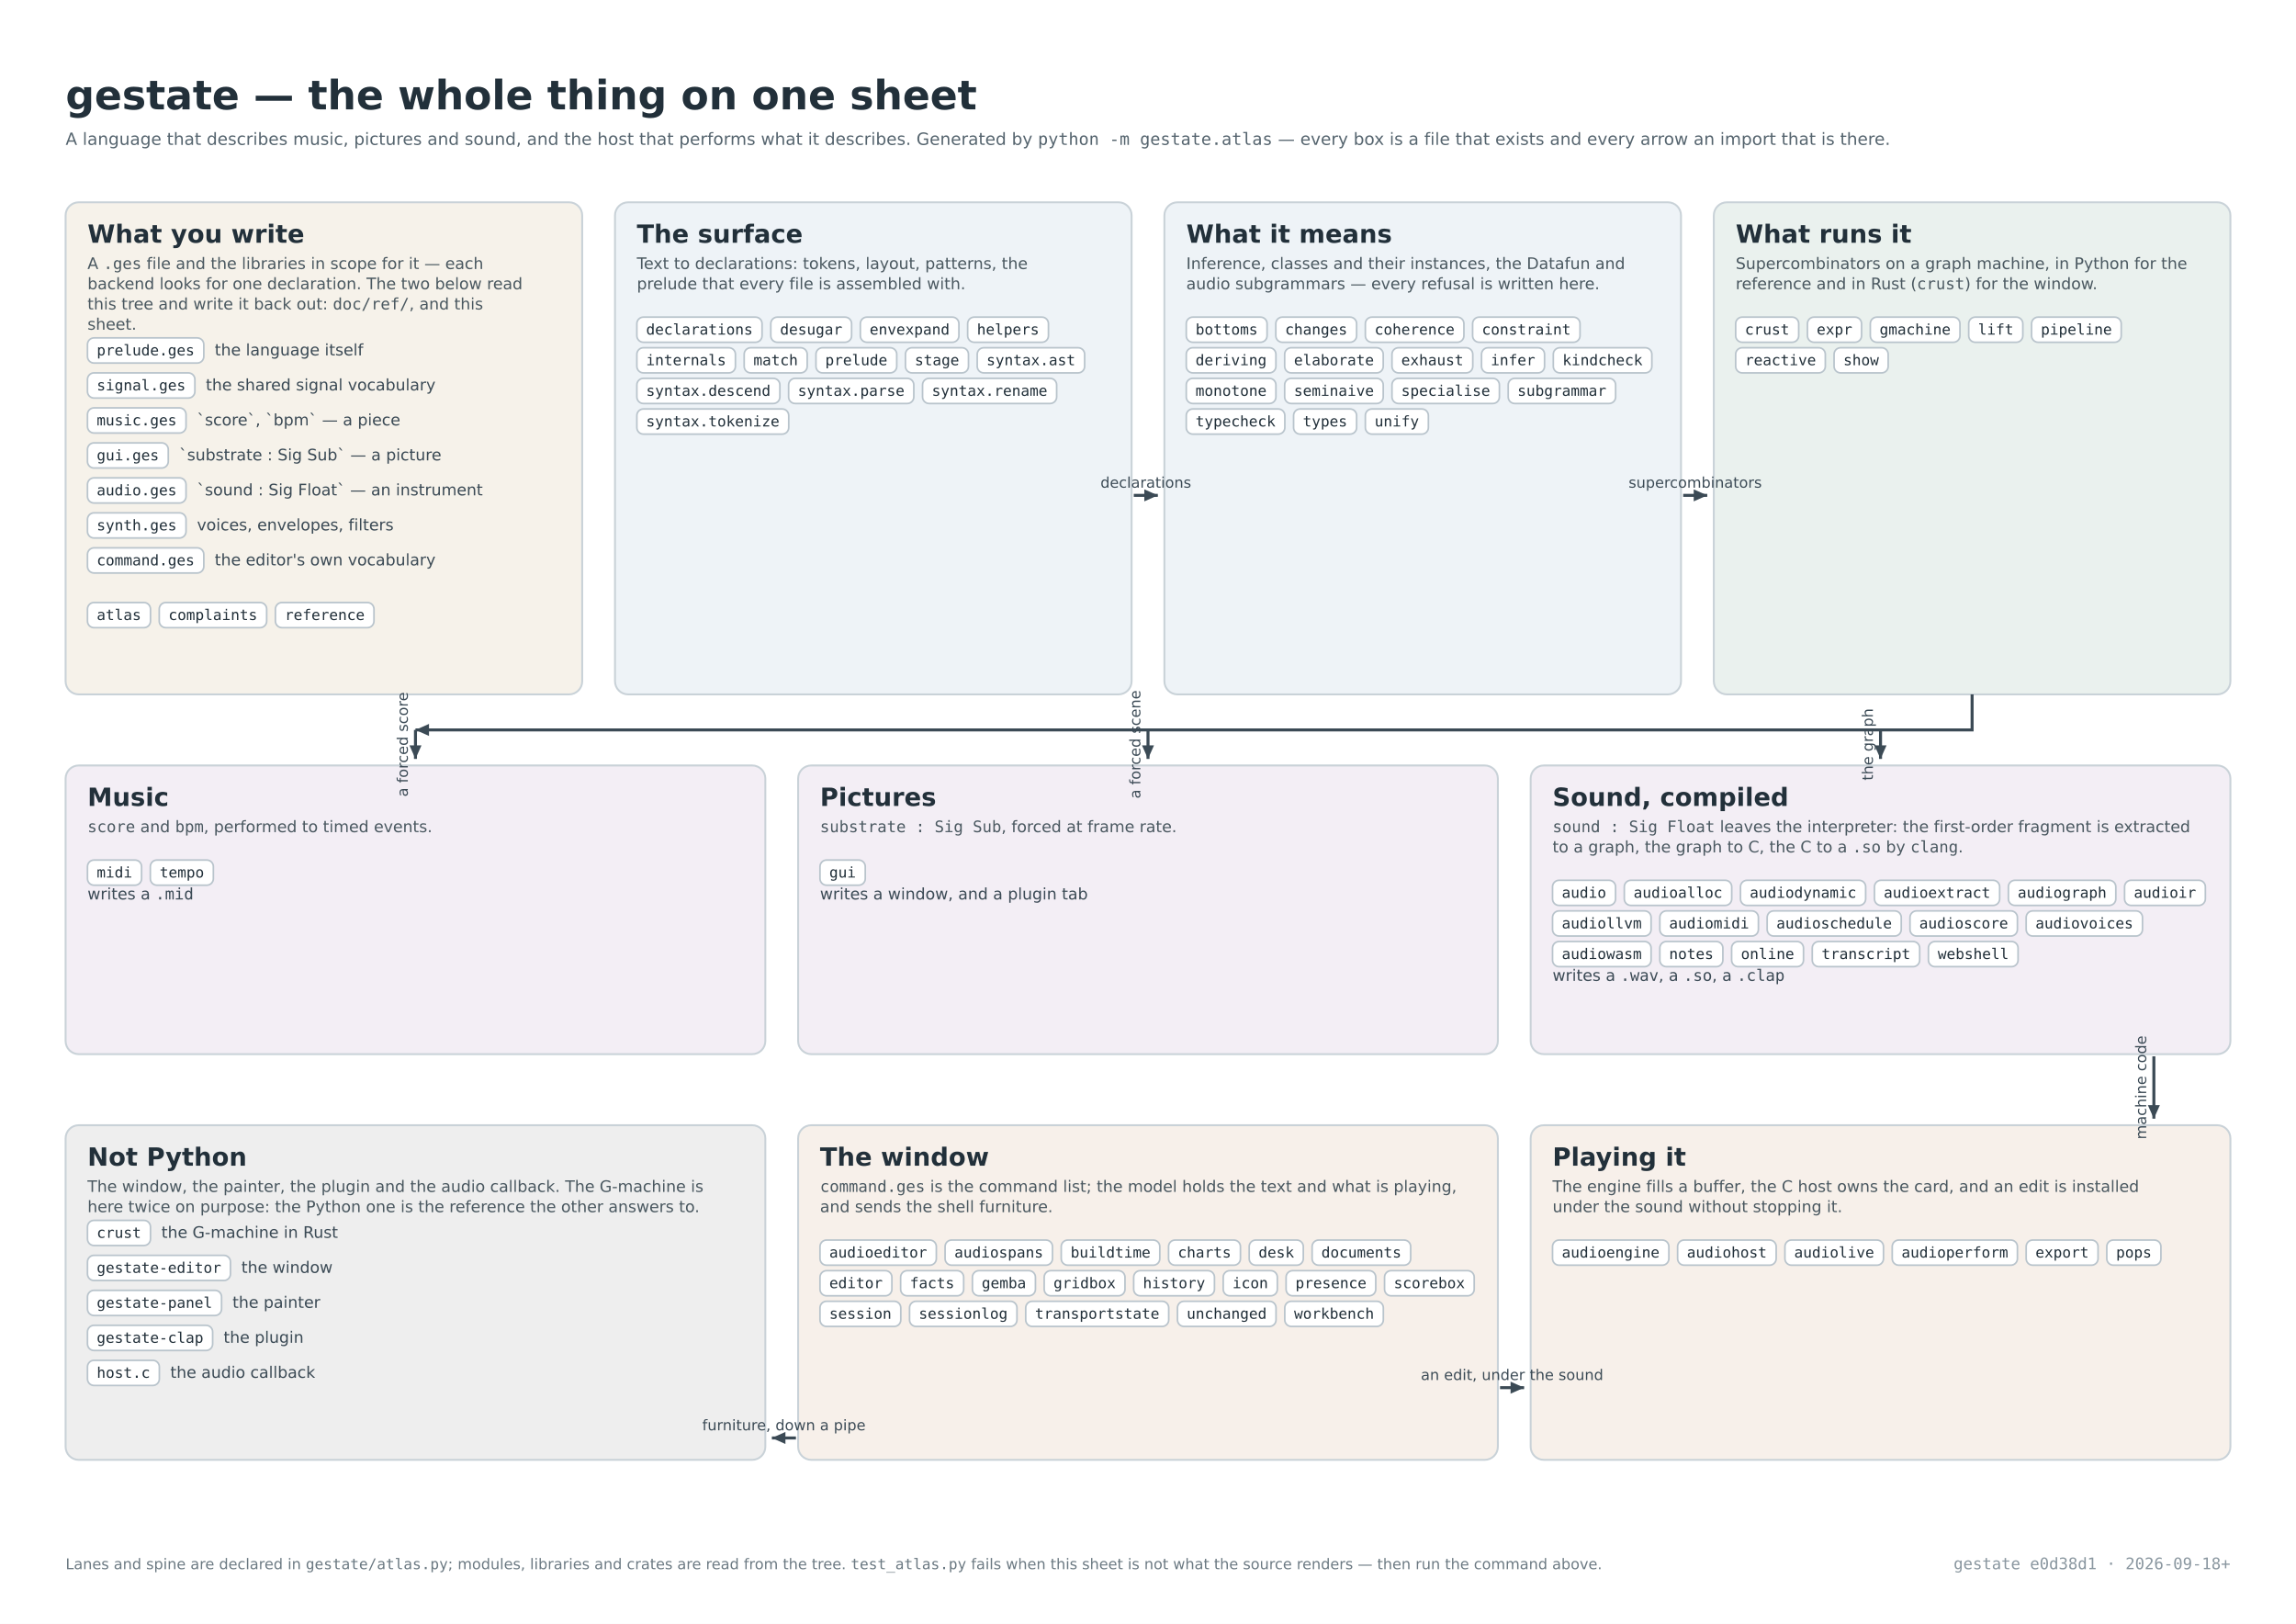
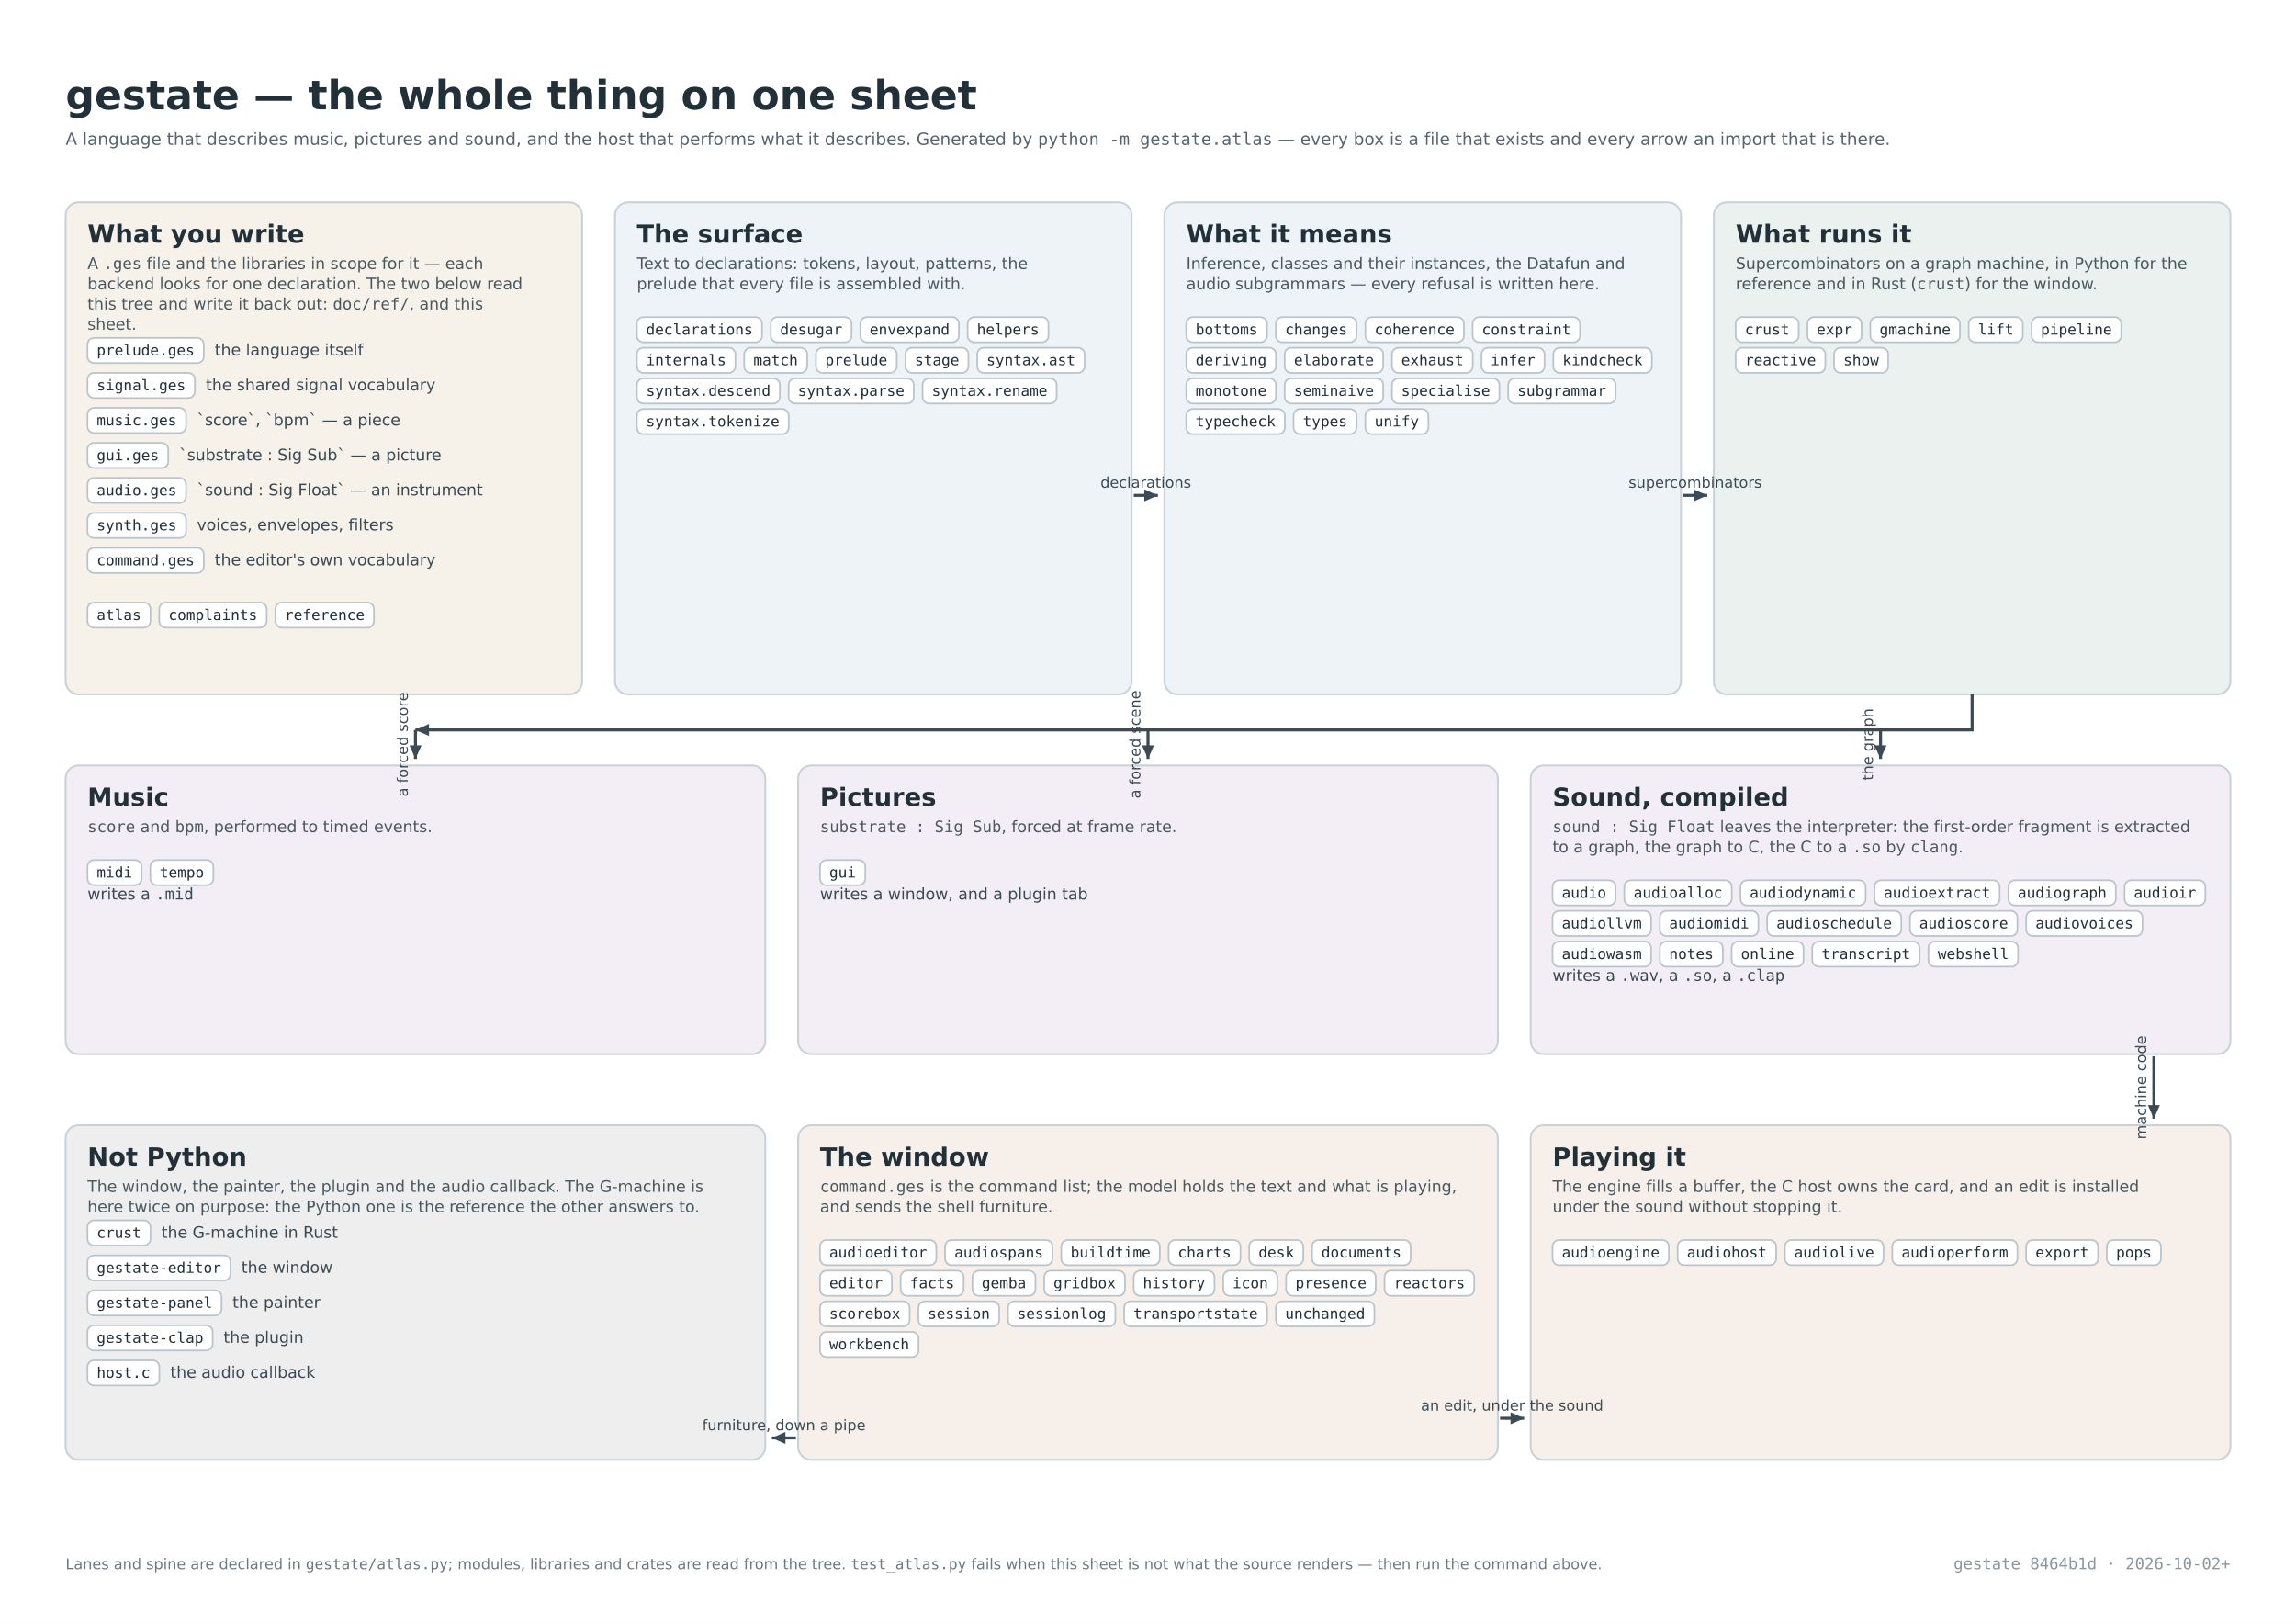
<svg xmlns="http://www.w3.org/2000/svg" width="420mm" height="297mm" viewBox="0 0 420 297">
  <defs>
    <marker id="tip" viewBox="0 0 10 10" refX="9" refY="5" markerWidth="5" markerHeight="5" orient="auto-start-reverse">
      <path d="M 0 1 L 9 5 L 0 9 z" fill="#3b4a55" />
    </marker>
  </defs>
  <style>
  text { font-family: 'DejaVu Sans', Verdana, sans-serif; fill: #22303a; }
  .mono, .chiptext { font-family: 'DejaVu Sans Mono', Consolas, monospace; }
  .title { font-size: 7.4px; font-weight: 700; }
  .subtitle { font-size: 3.1px; fill: #55646e; }
  .foot { font-size: 2.7px; fill: #6b7982; }
  .stamp { font-size: 2.9px; fill: #8a97a0; text-anchor: end; font-family: 'DejaVu Sans Mono', Consolas, monospace; }
  .lane { stroke: #c9d2d8; stroke-width: 0.35; }
  .lanetitle { font-size: 4.6px; font-weight: 700; }
  .step { font-size: 3.6px; font-weight: 700; }
  .stepnum { font-size: 3.2px; fill: #93a2ab; }
  .home { font-size: 2.6px; fill: #6b7982; text-anchor: end; }
  .refuses { font-size: 2.6px; fill: #8a5a5a; }
  .note { font-size: 2.9px; fill: #4a5860; }
  .extra { font-size: 2.9px; fill: #3b4a55; }
  .chip { fill: #ffffff; stroke: #b9c4cc; stroke-width: 0.3; }
  .chiptext { font-size: 2.7px; text-anchor: middle; }
  .edge { stroke: #3b4a55; stroke-width: 0.55; fill: none; }
  .edgetext { font-size: 2.7px; fill: #3b4a55; text-anchor: middle; }
</style>
  <rect x="0" y="0" width="420" height="297" fill="#ffffff" />
  <text class="title" x="12.00" y="20.00">gestate — the whole thing on one sheet</text>
  <text class="subtitle" x="12.00" y="26.50">A language that describes music, pictures and sound, and the host that performs what it describes. Generated by <tspan class="mono">python -m gestate.atlas</tspan> — every box is a file that exists and every arrow an import that is there.</text>
  <text class="foot" x="12.00" y="287.00">Lanes and spine are declared in <tspan class="mono">gestate/atlas.py</tspan>; modules, libraries and crates are read from the tree. <tspan class="mono">test_atlas.py</tspan> fails when this sheet is not what the source renders — then run the command above.</text>
-   <text class="stamp" x="408.00" y="287.00">gestate e0d38d1 · 2026-09-18+</text>
+   <text class="stamp" x="408.00" y="287.00">gestate 8464b1d · 2026-10-02+</text>
  <rect class="lane" x="12.00" y="37.00" width="94.50" height="90.00" rx="2.4" style="fill:#f6f2ea" />
  <text class="lanetitle" x="16.00" y="44.40">What you write</text>
  <text class="note" x="16.00" y="49.20">A <tspan class="mono">.ges</tspan> file and the libraries in scope for it — each</text>
  <text class="note" x="16.00" y="52.90">backend looks for one declaration. The two below read</text>
  <text class="note" x="16.00" y="56.60">this tree and write it back out: <tspan class="mono">doc/ref/</tspan>, and this</text>
  <text class="note" x="16.00" y="60.30">sheet.</text>
  <rect class="chip" x="16.00" y="61.80" width="21.28" height="4.6" rx="1.2" />
  <text class="chiptext" x="26.64" y="65.00">prelude.ges</text>
  <text class="extra" x="39.28" y="65.00">the language itself</text>
  <rect class="chip" x="16.00" y="68.20" width="19.65" height="4.6" rx="1.2" />
  <text class="chiptext" x="25.83" y="71.40">signal.ges</text>
  <text class="extra" x="37.65" y="71.40">the shared signal vocabulary</text>
  <rect class="chip" x="16.00" y="74.60" width="18.03" height="4.6" rx="1.2" />
  <text class="chiptext" x="25.01" y="77.80">music.ges</text>
  <text class="extra" x="36.03" y="77.80">`score`, `bpm` — a piece</text>
  <rect class="chip" x="16.00" y="81.00" width="14.78" height="4.6" rx="1.2" />
  <text class="chiptext" x="23.39" y="84.20">gui.ges</text>
  <text class="extra" x="32.78" y="84.20">`substrate : Sig Sub` — a picture</text>
  <rect class="chip" x="16.00" y="87.40" width="18.03" height="4.6" rx="1.2" />
  <text class="chiptext" x="25.01" y="90.60">audio.ges</text>
  <text class="extra" x="36.03" y="90.60">`sound : Sig Float` — an instrument</text>
  <rect class="chip" x="16.00" y="93.80" width="18.03" height="4.6" rx="1.2" />
  <text class="chiptext" x="25.01" y="97.00">synth.ges</text>
  <text class="extra" x="36.03" y="97.00">voices, envelopes, filters</text>
  <rect class="chip" x="16.00" y="100.20" width="21.28" height="4.6" rx="1.2" />
  <text class="chiptext" x="26.64" y="103.40">command.ges</text>
  <text class="extra" x="39.28" y="103.40">the editor's own vocabulary</text>
  <rect class="chip" x="16.00" y="110.20" width="11.53" height="4.6" rx="1.2" />
  <text class="chiptext" x="21.76" y="113.40">atlas</text>
  <rect class="chip" x="29.13" y="110.20" width="19.65" height="4.6" rx="1.2" />
  <text class="chiptext" x="38.95" y="113.40">complaints</text>
  <rect class="chip" x="50.38" y="110.20" width="18.03" height="4.6" rx="1.2" />
  <text class="chiptext" x="59.40" y="113.40">reference</text>
  <rect class="lane" x="112.50" y="37.00" width="94.50" height="90.00" rx="2.4" style="fill:#eef3f7" />
  <text class="lanetitle" x="116.50" y="44.40">The surface</text>
  <text class="note" x="116.50" y="49.20">Text to declarations: tokens, layout, patterns, the</text>
  <text class="note" x="116.50" y="52.90">prelude that every file is assembled with.</text>
  <rect class="chip" x="116.50" y="58.00" width="22.90" height="4.6" rx="1.2" />
  <text class="chiptext" x="127.95" y="61.20">declarations</text>
  <rect class="chip" x="141.00" y="58.00" width="14.78" height="4.6" rx="1.2" />
  <text class="chiptext" x="148.39" y="61.20">desugar</text>
  <rect class="chip" x="157.38" y="58.00" width="18.03" height="4.6" rx="1.2" />
  <text class="chiptext" x="166.40" y="61.20">envexpand</text>
  <rect class="chip" x="177.01" y="58.00" width="14.78" height="4.6" rx="1.2" />
  <text class="chiptext" x="184.40" y="61.20">helpers</text>
  <rect class="chip" x="116.50" y="63.60" width="18.03" height="4.6" rx="1.2" />
  <text class="chiptext" x="125.51" y="66.80">internals</text>
  <rect class="chip" x="136.13" y="63.60" width="11.53" height="4.6" rx="1.2" />
  <text class="chiptext" x="141.89" y="66.80">match</text>
  <rect class="chip" x="149.26" y="63.60" width="14.78" height="4.6" rx="1.2" />
  <text class="chiptext" x="156.64" y="66.80">prelude</text>
  <rect class="chip" x="165.63" y="63.60" width="11.53" height="4.6" rx="1.2" />
  <text class="chiptext" x="171.40" y="66.80">stage</text>
  <rect class="chip" x="178.76" y="63.60" width="19.65" height="4.6" rx="1.2" />
  <text class="chiptext" x="188.59" y="66.80">syntax.ast</text>
  <rect class="chip" x="116.50" y="69.20" width="26.16" height="4.6" rx="1.2" />
  <text class="chiptext" x="129.58" y="72.40">syntax.descend</text>
  <rect class="chip" x="144.26" y="69.20" width="22.90" height="4.6" rx="1.2" />
  <text class="chiptext" x="155.71" y="72.40">syntax.parse</text>
  <rect class="chip" x="168.76" y="69.20" width="24.53" height="4.6" rx="1.2" />
  <text class="chiptext" x="181.03" y="72.40">syntax.rename</text>
  <rect class="chip" x="116.50" y="74.80" width="27.78" height="4.6" rx="1.2" />
  <text class="chiptext" x="130.39" y="78.00">syntax.tokenize</text>
  <rect class="lane" x="213.00" y="37.00" width="94.50" height="90.00" rx="2.4" style="fill:#eef3f7" />
  <text class="lanetitle" x="217.00" y="44.40">What it means</text>
  <text class="note" x="217.00" y="49.20">Inference, classes and their instances, the Datafun and</text>
  <text class="note" x="217.00" y="52.90">audio subgrammars — every refusal is written here.</text>
  <rect class="chip" x="217.00" y="58.00" width="14.78" height="4.6" rx="1.2" />
  <text class="chiptext" x="224.39" y="61.20">bottoms</text>
  <rect class="chip" x="233.38" y="58.00" width="14.78" height="4.6" rx="1.2" />
  <text class="chiptext" x="240.77" y="61.20">changes</text>
  <rect class="chip" x="249.76" y="58.00" width="18.03" height="4.6" rx="1.2" />
  <text class="chiptext" x="258.77" y="61.20">coherence</text>
  <rect class="chip" x="269.38" y="58.00" width="19.65" height="4.6" rx="1.2" />
  <text class="chiptext" x="279.21" y="61.20">constraint</text>
  <rect class="chip" x="217.00" y="63.60" width="16.40" height="4.6" rx="1.2" />
  <text class="chiptext" x="225.20" y="66.80">deriving</text>
  <rect class="chip" x="235.00" y="63.60" width="18.03" height="4.6" rx="1.2" />
  <text class="chiptext" x="244.02" y="66.80">elaborate</text>
  <rect class="chip" x="254.63" y="63.60" width="14.78" height="4.6" rx="1.2" />
  <text class="chiptext" x="262.02" y="66.80">exhaust</text>
  <rect class="chip" x="271.01" y="63.60" width="11.53" height="4.6" rx="1.2" />
  <text class="chiptext" x="276.77" y="66.80">infer</text>
  <rect class="chip" x="284.14" y="63.60" width="18.03" height="4.6" rx="1.2" />
  <text class="chiptext" x="293.15" y="66.80">kindcheck</text>
  <rect class="chip" x="217.00" y="69.20" width="16.40" height="4.6" rx="1.2" />
  <text class="chiptext" x="225.20" y="72.40">monotone</text>
  <rect class="chip" x="235.00" y="69.20" width="18.03" height="4.6" rx="1.2" />
  <text class="chiptext" x="244.02" y="72.40">seminaive</text>
  <rect class="chip" x="254.63" y="69.20" width="19.65" height="4.6" rx="1.2" />
  <text class="chiptext" x="264.46" y="72.40">specialise</text>
  <rect class="chip" x="275.89" y="69.20" width="19.65" height="4.6" rx="1.2" />
  <text class="chiptext" x="285.71" y="72.40">subgrammar</text>
  <rect class="chip" x="217.00" y="74.80" width="18.03" height="4.6" rx="1.2" />
  <text class="chiptext" x="226.01" y="78.00">typecheck</text>
  <rect class="chip" x="236.63" y="74.80" width="11.53" height="4.6" rx="1.2" />
  <text class="chiptext" x="242.39" y="78.00">types</text>
  <rect class="chip" x="249.76" y="74.80" width="11.53" height="4.6" rx="1.2" />
  <text class="chiptext" x="255.52" y="78.00">unify</text>
  <rect class="lane" x="313.50" y="37.00" width="94.50" height="90.00" rx="2.4" style="fill:#eaf1ee" />
  <text class="lanetitle" x="317.50" y="44.40">What runs it</text>
  <text class="note" x="317.50" y="49.20">Supercombinators on a graph machine, in Python for the</text>
  <text class="note" x="317.50" y="52.90">reference and in Rust (<tspan class="mono">crust</tspan>) for the window.</text>
  <rect class="chip" x="317.50" y="58.00" width="11.53" height="4.6" rx="1.2" />
  <text class="chiptext" x="323.26" y="61.20">crust</text>
  <rect class="chip" x="330.63" y="58.00" width="9.90" height="4.6" rx="1.2" />
  <text class="chiptext" x="335.58" y="61.20">expr</text>
  <rect class="chip" x="342.13" y="58.00" width="16.40" height="4.6" rx="1.2" />
  <text class="chiptext" x="350.33" y="61.20">gmachine</text>
  <rect class="chip" x="360.13" y="58.00" width="9.90" height="4.6" rx="1.2" />
  <text class="chiptext" x="365.08" y="61.20">lift</text>
  <rect class="chip" x="371.63" y="58.00" width="16.40" height="4.6" rx="1.2" />
  <text class="chiptext" x="379.83" y="61.20">pipeline</text>
  <rect class="chip" x="317.50" y="63.60" width="16.40" height="4.6" rx="1.2" />
  <text class="chiptext" x="325.70" y="66.80">reactive</text>
  <rect class="chip" x="335.50" y="63.60" width="9.90" height="4.6" rx="1.2" />
  <text class="chiptext" x="340.45" y="66.80">show</text>
  <rect class="lane" x="12.00" y="140.00" width="128.00" height="52.80" rx="2.4" style="fill:#f3eef5" />
  <text class="lanetitle" x="16.00" y="147.40">Music</text>
  <text class="note" x="16.00" y="152.20">
    <tspan class="mono">score</tspan> and <tspan class="mono">bpm</tspan>, performed to timed events.</text>
  <rect class="chip" x="16.00" y="157.30" width="9.90" height="4.6" rx="1.2" />
  <text class="chiptext" x="20.95" y="160.50">midi</text>
  <rect class="chip" x="27.50" y="157.30" width="11.53" height="4.6" rx="1.2" />
  <text class="chiptext" x="33.27" y="160.50">tempo</text>
  <text class="extra" x="16.00" y="164.50">writes a <tspan class="mono">.mid</tspan>
  </text>
  <rect class="lane" x="146.00" y="140.00" width="128.00" height="52.80" rx="2.4" style="fill:#f3eef5" />
  <text class="lanetitle" x="150.00" y="147.40">Pictures</text>
  <text class="note" x="150.00" y="152.20">
    <tspan class="mono">substrate : Sig Sub</tspan>, forced at frame rate.</text>
  <rect class="chip" x="150.00" y="157.30" width="8.28" height="4.6" rx="1.2" />
  <text class="chiptext" x="154.14" y="160.50">gui</text>
  <text class="extra" x="150.00" y="164.50">writes a window, and a plugin tab</text>
  <rect class="lane" x="280.00" y="140.00" width="128.00" height="52.80" rx="2.4" style="fill:#f3eef5" />
  <text class="lanetitle" x="284.00" y="147.40">Sound, compiled</text>
  <text class="note" x="284.00" y="152.20">
    <tspan class="mono">sound : Sig Float</tspan> leaves the interpreter: the first-order fragment is extracted</text>
  <text class="note" x="284.00" y="155.90">to a graph, the graph to C, the C to a <tspan class="mono">.so</tspan> by <tspan class="mono">clang</tspan>.</text>
  <rect class="chip" x="284.00" y="161.00" width="11.53" height="4.6" rx="1.2" />
  <text class="chiptext" x="289.76" y="164.20">audio</text>
  <rect class="chip" x="297.13" y="161.00" width="19.65" height="4.6" rx="1.2" />
  <text class="chiptext" x="306.95" y="164.20">audioalloc</text>
  <rect class="chip" x="318.38" y="161.00" width="22.90" height="4.6" rx="1.2" />
  <text class="chiptext" x="329.83" y="164.20">audiodynamic</text>
  <rect class="chip" x="342.89" y="161.00" width="22.90" height="4.6" rx="1.2" />
  <text class="chiptext" x="354.34" y="164.20">audioextract</text>
  <rect class="chip" x="367.39" y="161.00" width="19.65" height="4.6" rx="1.2" />
  <text class="chiptext" x="377.22" y="164.20">audiograph</text>
  <rect class="chip" x="388.64" y="161.00" width="14.78" height="4.6" rx="1.2" />
  <text class="chiptext" x="396.03" y="164.20">audioir</text>
  <rect class="chip" x="284.00" y="166.60" width="18.03" height="4.6" rx="1.2" />
  <text class="chiptext" x="293.01" y="169.80">audiollvm</text>
  <rect class="chip" x="303.63" y="166.60" width="18.03" height="4.6" rx="1.2" />
  <text class="chiptext" x="312.64" y="169.80">audiomidi</text>
  <rect class="chip" x="323.26" y="166.60" width="24.53" height="4.6" rx="1.2" />
  <text class="chiptext" x="335.52" y="169.80">audioschedule</text>
  <rect class="chip" x="349.39" y="166.60" width="19.65" height="4.6" rx="1.2" />
  <text class="chiptext" x="359.21" y="169.80">audioscore</text>
  <rect class="chip" x="370.64" y="166.60" width="21.28" height="4.6" rx="1.2" />
  <text class="chiptext" x="381.28" y="169.80">audiovoices</text>
  <rect class="chip" x="284.00" y="172.20" width="18.03" height="4.6" rx="1.2" />
  <text class="chiptext" x="293.01" y="175.40">audiowasm</text>
  <rect class="chip" x="303.63" y="172.20" width="11.53" height="4.6" rx="1.2" />
  <text class="chiptext" x="309.39" y="175.40">notes</text>
  <rect class="chip" x="316.76" y="172.20" width="13.15" height="4.6" rx="1.2" />
  <text class="chiptext" x="323.33" y="175.40">online</text>
  <rect class="chip" x="331.51" y="172.20" width="19.65" height="4.6" rx="1.2" />
  <text class="chiptext" x="341.34" y="175.40">transcript</text>
  <rect class="chip" x="352.76" y="172.20" width="16.40" height="4.6" rx="1.2" />
  <text class="chiptext" x="360.96" y="175.40">webshell</text>
  <text class="extra" x="284.00" y="179.40">writes a <tspan class="mono">.wav</tspan>, a <tspan class="mono">.so</tspan>, a <tspan class="mono">.clap</tspan>
  </text>
  <rect class="lane" x="12.00" y="205.80" width="128.00" height="61.20" rx="2.4" style="fill:#eeeeee" />
  <text class="lanetitle" x="16.00" y="213.20">Not Python</text>
  <text class="note" x="16.00" y="218.00">The window, the painter, the plugin and the audio callback. The G-machine is</text>
  <text class="note" x="16.00" y="221.70">here twice on purpose: the Python one is the reference the other answers to.</text>
  <rect class="chip" x="16.00" y="223.20" width="11.53" height="4.6" rx="1.2" />
  <text class="chiptext" x="21.76" y="226.40">crust</text>
  <text class="extra" x="29.53" y="226.40">the G-machine in Rust</text>
  <rect class="chip" x="16.00" y="229.60" width="26.16" height="4.6" rx="1.2" />
  <text class="chiptext" x="29.08" y="232.80">gestate-editor</text>
  <text class="extra" x="44.16" y="232.80">the window</text>
  <rect class="chip" x="16.00" y="236.00" width="24.53" height="4.6" rx="1.2" />
  <text class="chiptext" x="28.27" y="239.20">gestate-panel</text>
  <text class="extra" x="42.53" y="239.20">the painter</text>
  <rect class="chip" x="16.00" y="242.40" width="22.90" height="4.6" rx="1.2" />
  <text class="chiptext" x="27.45" y="245.60">gestate-clap</text>
  <text class="extra" x="40.90" y="245.60">the plugin</text>
  <rect class="chip" x="16.00" y="248.80" width="13.15" height="4.6" rx="1.2" />
  <text class="chiptext" x="22.58" y="252.00">host.c</text>
  <text class="extra" x="31.15" y="252.00">the audio callback</text>
  <rect class="lane" x="146.00" y="205.80" width="128.00" height="61.20" rx="2.4" style="fill:#f7f0ea" />
  <text class="lanetitle" x="150.00" y="213.20">The window</text>
  <text class="note" x="150.00" y="218.00">
    <tspan class="mono">command.ges</tspan> is the command list; the model holds the text and what is playing,</text>
  <text class="note" x="150.00" y="221.70">and sends the shell furniture.</text>
  <rect class="chip" x="150.00" y="226.80" width="21.28" height="4.6" rx="1.2" />
  <text class="chiptext" x="160.64" y="230.00">audioeditor</text>
  <rect class="chip" x="172.88" y="226.80" width="19.65" height="4.6" rx="1.2" />
  <text class="chiptext" x="182.71" y="230.00">audiospans</text>
  <rect class="chip" x="194.13" y="226.80" width="18.03" height="4.6" rx="1.2" />
  <text class="chiptext" x="203.15" y="230.00">buildtime</text>
  <rect class="chip" x="213.76" y="226.80" width="13.15" height="4.6" rx="1.2" />
  <text class="chiptext" x="220.34" y="230.00">charts</text>
  <rect class="chip" x="228.51" y="226.80" width="9.90" height="4.6" rx="1.2" />
  <text class="chiptext" x="233.47" y="230.00">desk</text>
  <rect class="chip" x="240.02" y="226.80" width="18.03" height="4.6" rx="1.2" />
  <text class="chiptext" x="249.03" y="230.00">documents</text>
  <rect class="chip" x="150.00" y="232.40" width="13.15" height="4.6" rx="1.2" />
  <text class="chiptext" x="156.58" y="235.60">editor</text>
  <rect class="chip" x="164.75" y="232.40" width="11.53" height="4.6" rx="1.2" />
  <text class="chiptext" x="170.52" y="235.60">facts</text>
  <rect class="chip" x="177.88" y="232.40" width="11.53" height="4.6" rx="1.2" />
  <text class="chiptext" x="183.64" y="235.60">gemba</text>
  <rect class="chip" x="191.01" y="232.40" width="14.78" height="4.6" rx="1.2" />
  <text class="chiptext" x="198.40" y="235.60">gridbox</text>
  <rect class="chip" x="207.38" y="232.40" width="14.78" height="4.6" rx="1.2" />
  <text class="chiptext" x="214.77" y="235.60">history</text>
  <rect class="chip" x="223.76" y="232.40" width="9.90" height="4.6" rx="1.2" />
  <text class="chiptext" x="228.71" y="235.60">icon</text>
  <rect class="chip" x="235.26" y="232.40" width="16.40" height="4.6" rx="1.2" />
  <text class="chiptext" x="243.47" y="235.60">presence</text>
  <rect class="chip" x="253.27" y="232.40" width="16.40" height="4.6" rx="1.2" />
-   <text class="chiptext" x="261.47" y="235.60">scorebox</text>
-   <rect class="chip" x="150.00" y="238.00" width="14.78" height="4.6" rx="1.2" />
-   <text class="chiptext" x="157.39" y="241.20">session</text>
-   <rect class="chip" x="166.38" y="238.00" width="19.65" height="4.6" rx="1.2" />
-   <text class="chiptext" x="176.20" y="241.20">sessionlog</text>
-   <rect class="chip" x="187.63" y="238.00" width="26.16" height="4.6" rx="1.2" />
-   <text class="chiptext" x="200.71" y="241.20">transportstate</text>
-   <rect class="chip" x="215.39" y="238.00" width="18.03" height="4.6" rx="1.2" />
-   <text class="chiptext" x="224.40" y="241.20">unchanged</text>
-   <rect class="chip" x="235.02" y="238.00" width="18.03" height="4.6" rx="1.2" />
-   <text class="chiptext" x="244.03" y="241.20">workbench</text>
+   <text class="chiptext" x="261.47" y="235.60">reactors</text>
+   <rect class="chip" x="150.00" y="238.00" width="16.40" height="4.6" rx="1.2" />
+   <text class="chiptext" x="158.20" y="241.20">scorebox</text>
+   <rect class="chip" x="168.00" y="238.00" width="14.78" height="4.6" rx="1.2" />
+   <text class="chiptext" x="175.39" y="241.20">session</text>
+   <rect class="chip" x="184.38" y="238.00" width="19.65" height="4.6" rx="1.2" />
+   <text class="chiptext" x="194.21" y="241.20">sessionlog</text>
+   <rect class="chip" x="205.63" y="238.00" width="26.16" height="4.6" rx="1.2" />
+   <text class="chiptext" x="218.71" y="241.20">transportstate</text>
+   <rect class="chip" x="233.39" y="238.00" width="18.03" height="4.6" rx="1.2" />
+   <text class="chiptext" x="242.40" y="241.20">unchanged</text>
+   <rect class="chip" x="150.00" y="243.60" width="18.03" height="4.6" rx="1.2" />
+   <text class="chiptext" x="159.01" y="246.80">workbench</text>
  <rect class="lane" x="280.00" y="205.80" width="128.00" height="61.20" rx="2.4" style="fill:#f7f0ea" />
  <text class="lanetitle" x="284.00" y="213.20">Playing it</text>
  <text class="note" x="284.00" y="218.00">The engine fills a buffer, the C host owns the card, and an edit is installed</text>
  <text class="note" x="284.00" y="221.70">under the sound without stopping it.</text>
  <rect class="chip" x="284.00" y="226.80" width="21.28" height="4.6" rx="1.2" />
  <text class="chiptext" x="294.64" y="230.00">audioengine</text>
  <rect class="chip" x="306.88" y="226.80" width="18.03" height="4.6" rx="1.2" />
  <text class="chiptext" x="315.89" y="230.00">audiohost</text>
  <rect class="chip" x="326.51" y="226.80" width="18.03" height="4.6" rx="1.2" />
  <text class="chiptext" x="335.52" y="230.00">audiolive</text>
  <rect class="chip" x="346.14" y="226.80" width="22.90" height="4.6" rx="1.2" />
  <text class="chiptext" x="357.59" y="230.00">audioperform</text>
  <rect class="chip" x="370.64" y="226.80" width="13.15" height="4.6" rx="1.2" />
  <text class="chiptext" x="377.22" y="230.00">export</text>
  <rect class="chip" x="385.39" y="226.80" width="9.90" height="4.6" rx="1.2" />
  <text class="chiptext" x="390.34" y="230.00">pops</text>
  <path class="edge" d="M360.75,127.00 L360.75,133.50 L76.00,133.50" marker-end="url(#tip)" />
  <path class="edge" d="M207.40,90.60 L211.80,90.60" marker-end="url(#tip)" />
  <text class="edgetext" x="209.60" y="89.20">declarations</text>
  <path class="edge" d="M307.90,90.60 L312.30,90.60" marker-end="url(#tip)" />
  <text class="edgetext" x="310.10" y="89.20">supercombinators</text>
  <path class="edge" d="M76.00,133.50 L76.00,138.80" marker-end="url(#tip)" />
  <text class="edgetext" x="76.00" y="134.75" transform="rotate(-90 76.00 136.15)">a forced score</text>
  <path class="edge" d="M210.00,133.50 L210.00,138.80" marker-end="url(#tip)" />
  <text class="edgetext" x="210.00" y="134.75" transform="rotate(-90 210.00 136.15)">a forced scene</text>
  <path class="edge" d="M344.00,133.50 L344.00,138.80" marker-end="url(#tip)" />
  <text class="edgetext" x="344.00" y="134.75" transform="rotate(-90 344.00 136.15)">the graph</text>
  <path class="edge" d="M394.00,193.20 L394.00,204.60" marker-end="url(#tip)" />
  <text class="edgetext" x="394.00" y="197.50" transform="rotate(-90 394.00 198.90)">machine code</text>
-   <path class="edge" d="M274.40,253.80 L278.80,253.80" marker-end="url(#tip)" />
-   <text class="edgetext" x="276.60" y="252.40">an edit, under the sound</text>
+   <path class="edge" d="M274.40,259.40 L278.80,259.40" marker-end="url(#tip)" />
+   <text class="edgetext" x="276.60" y="258.00">an edit, under the sound</text>
  <path class="edge" d="M145.60,263.00 L141.20,263.00" marker-end="url(#tip)" />
  <text class="edgetext" x="143.40" y="261.60">furniture, down a pipe</text>
</svg>
